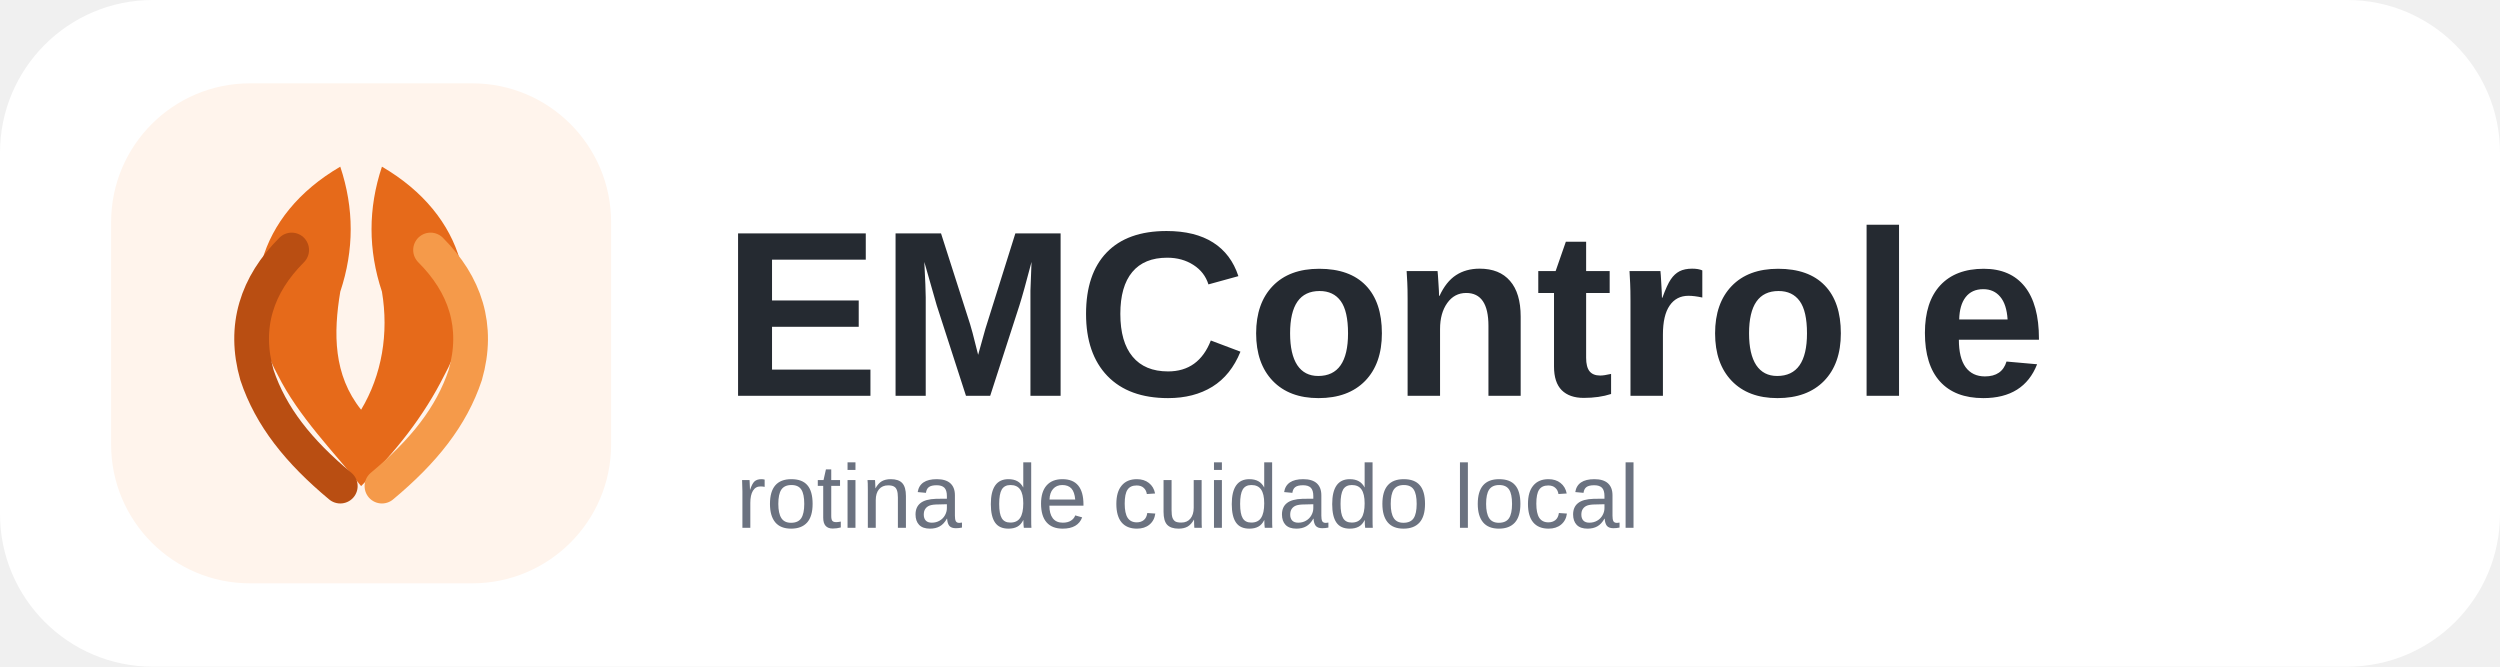
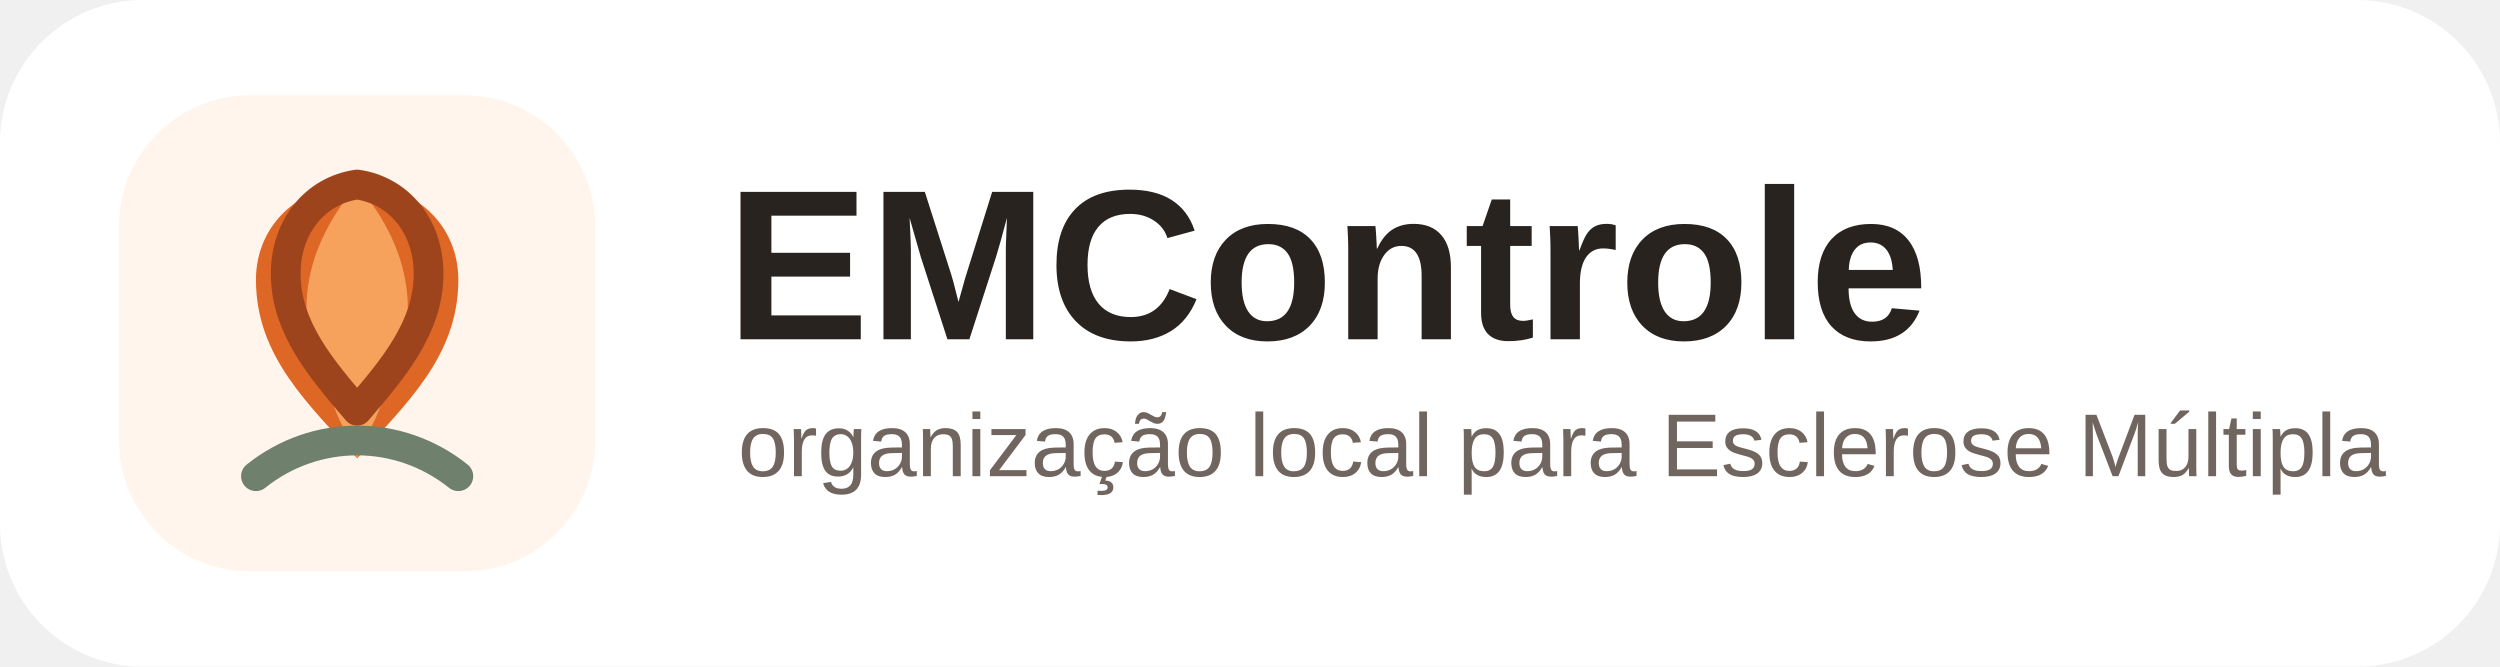
- <svg xmlns="http://www.w3.org/2000/svg" viewBox="0 0 360 96" role="img" aria-label="EMControle">
-   <rect width="360" height="96" rx="22" fill="#FFFFFF" />
-   <g transform="translate(16 12)">
-     <rect width="72" height="72" rx="20" fill="#FFF4EC" />
-     <path d="M39 12c12 7 15 19 9 30-3 6-7 11-12 16-4-5-9-10-12-16-6-11-3-23 9-30 2 6 2 12 0 18-1 6-1 12 3 17 3-5 4-11 3-17-2-6-2-12 0-18Z" fill="#E66A1A" />
-     <path d="M26 24c-5 5-7 11-5 18 2 6 6 11 12 16" fill="none" stroke="#B94E12" stroke-width="5" stroke-linecap="round" />
-     <path d="M46 24c5 5 7 11 5 18-2 6-6 11-12 16" fill="none" stroke="#F59A4A" stroke-width="5" stroke-linecap="round" />
+ <svg xmlns="http://www.w3.org/2000/svg" viewBox="0 0 420 112" role="img" aria-label="EMControle">
+   <rect width="420" height="112" rx="24" fill="#FFFFFF" />
+   <g transform="translate(20 16)">
+     <rect width="80" height="80" rx="22" fill="#FFF5EC" />
+     <path d="M40 15c10 0 17 7 17 16 0 13-9 21-17 30-8-9-17-17-17-30 0-9 7-16 17-16Z" fill="#DF6725" />
+     <path d="M40 15c-10 12-11 24-4 37 1 3 3 6 4 9 1-3 3-6 4-9 7-13 6-25-4-37Z" fill="#F6A25C" />
+     <path d="M28 30c0-8 5-14 12-15 7 1 12 7 12 15 0 9-6 16-12 23-6-7-12-14-12-23Z" fill="none" stroke="#9E441D" stroke-width="5" stroke-linecap="round" stroke-linejoin="round" />
+     <path d="M23 64c10-8 24-8 34 0" fill="none" stroke="#6F806C" stroke-width="5" stroke-linecap="round" />
  </g>
-   <text x="104" y="57" fill="#252A31" font-family="Arial, sans-serif" font-size="34" font-weight="700">EMControle</text>
-   <text x="106" y="76" fill="#6B7280" font-family="Arial, sans-serif" font-size="13">rotina de cuidado local</text>
+   <text x="122" y="57" fill="#29231F" font-family="Arial, Helvetica, sans-serif" font-size="36" font-weight="800">EMControle</text>
+   <text x="124" y="80" fill="#70665F" font-family="Arial, Helvetica, sans-serif" font-size="15">organização local para Esclerose Múltipla</text>
</svg>
